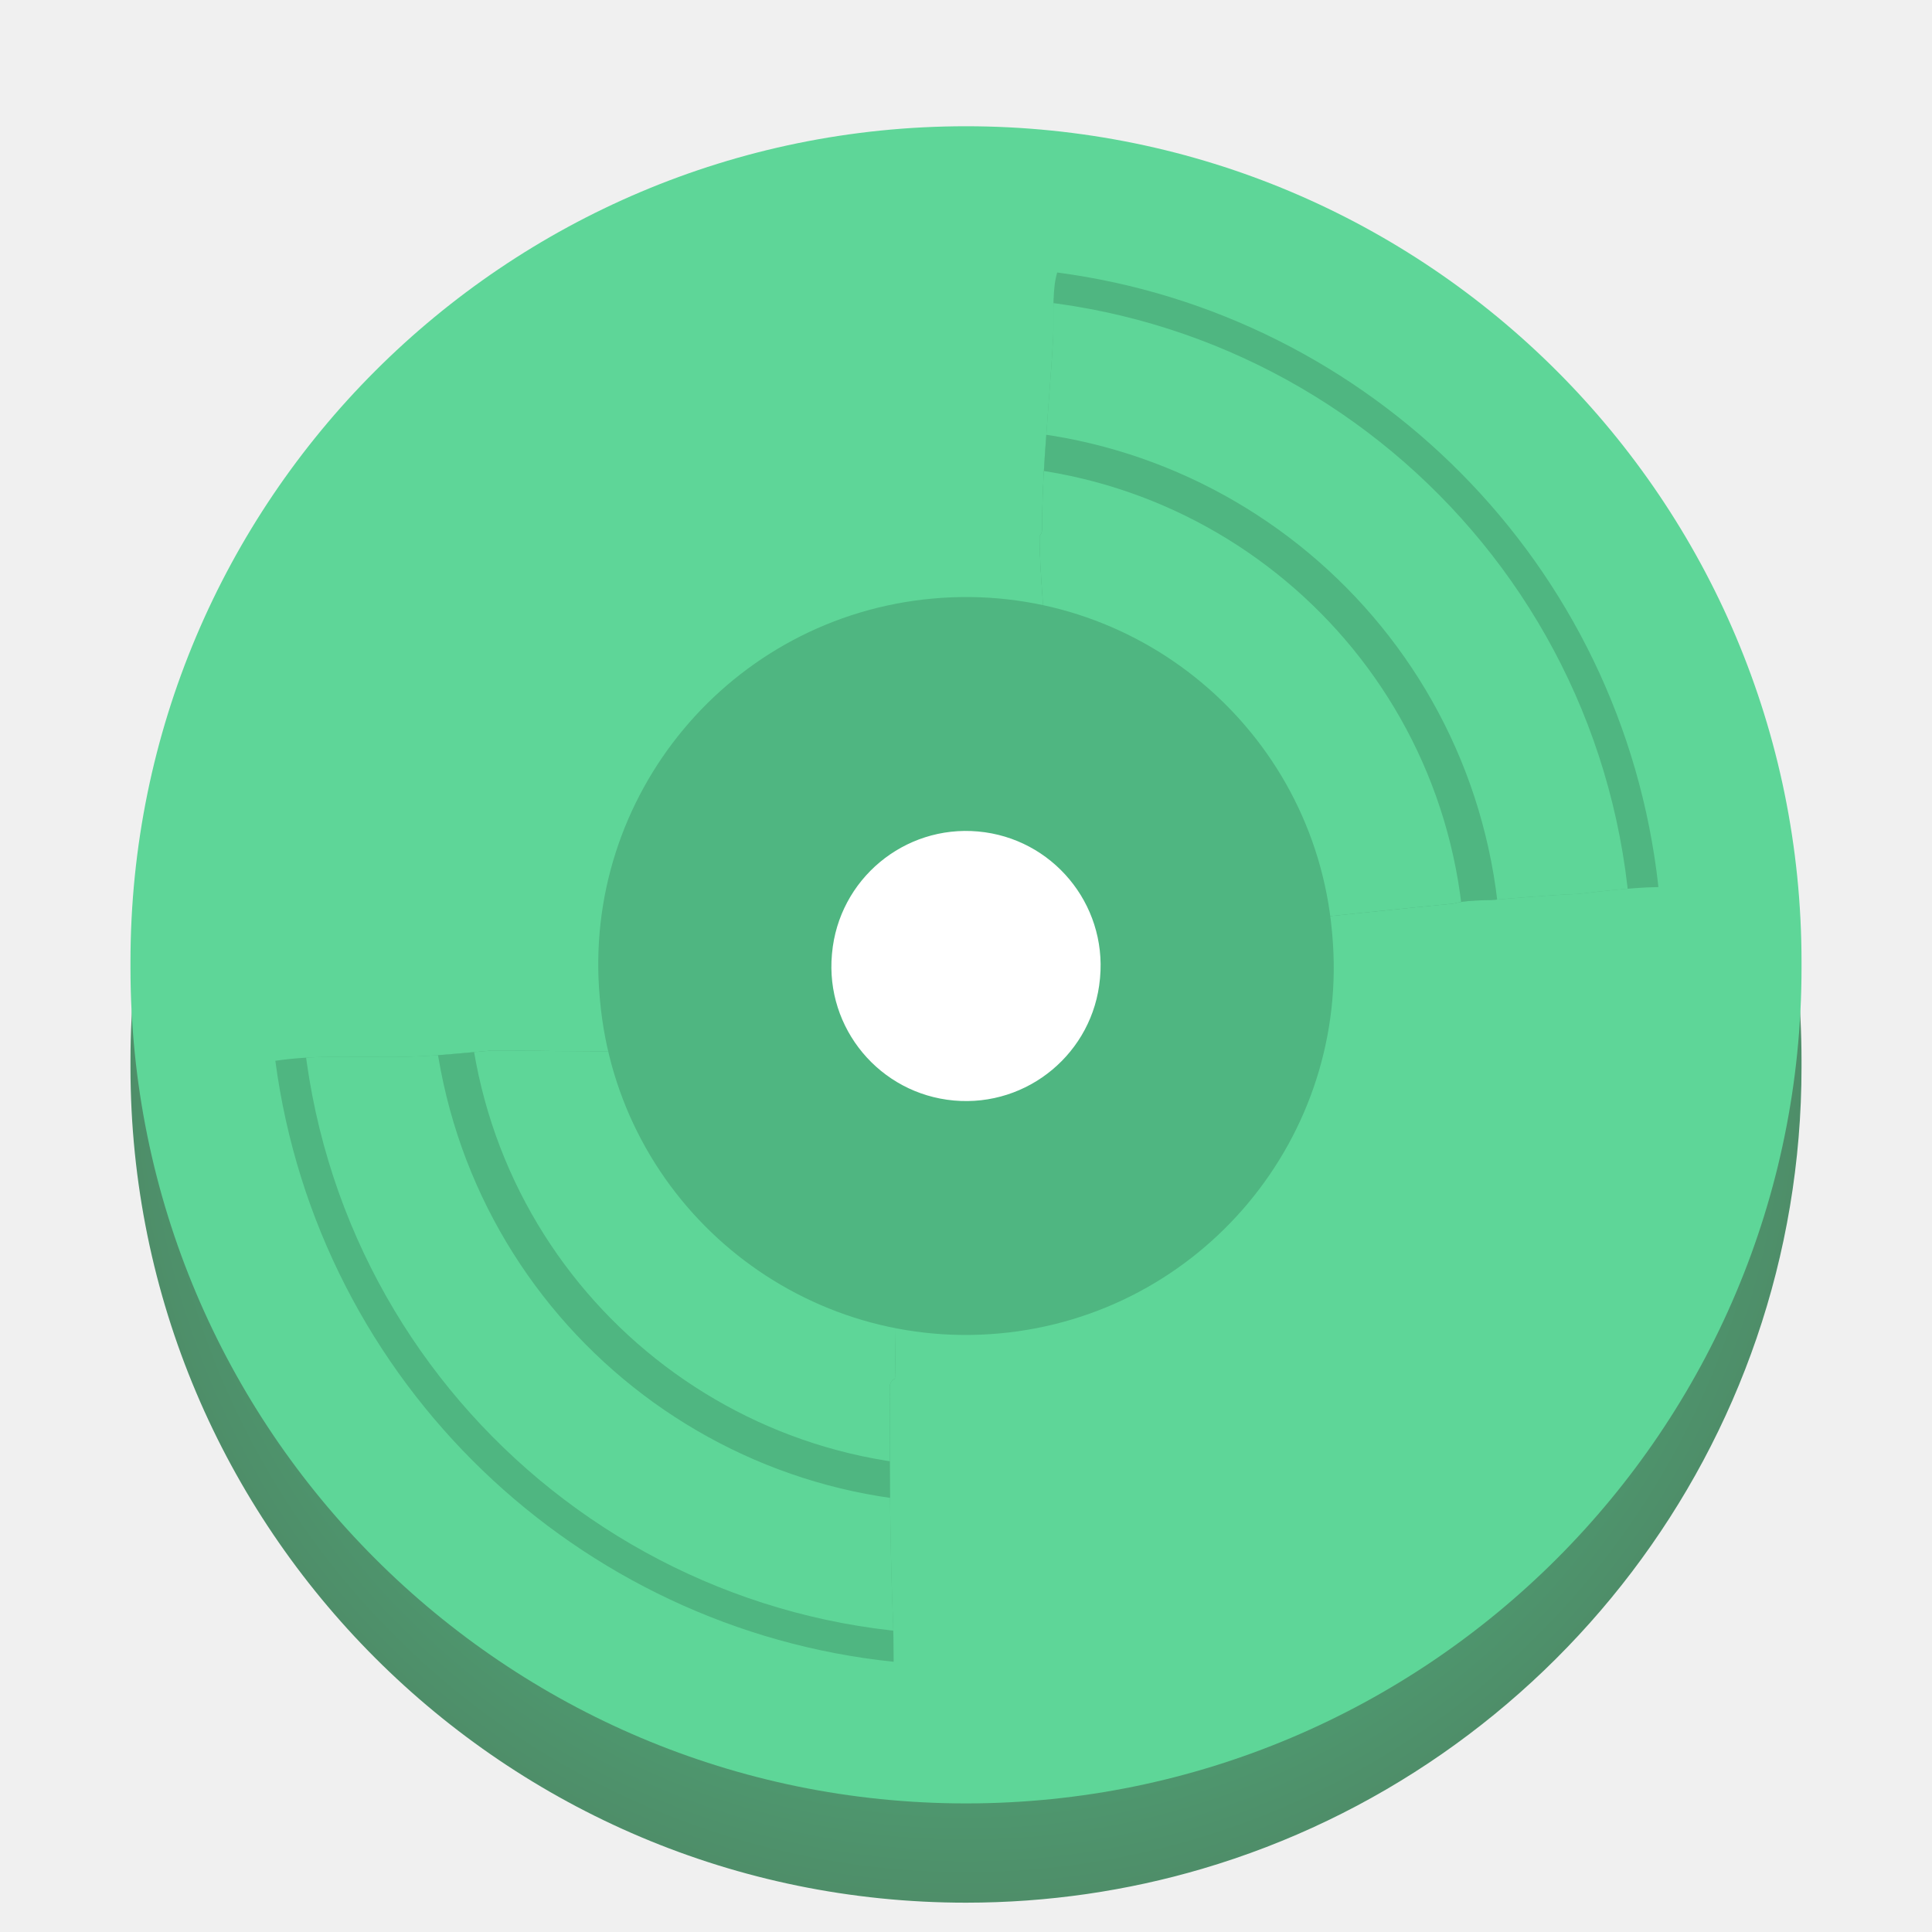
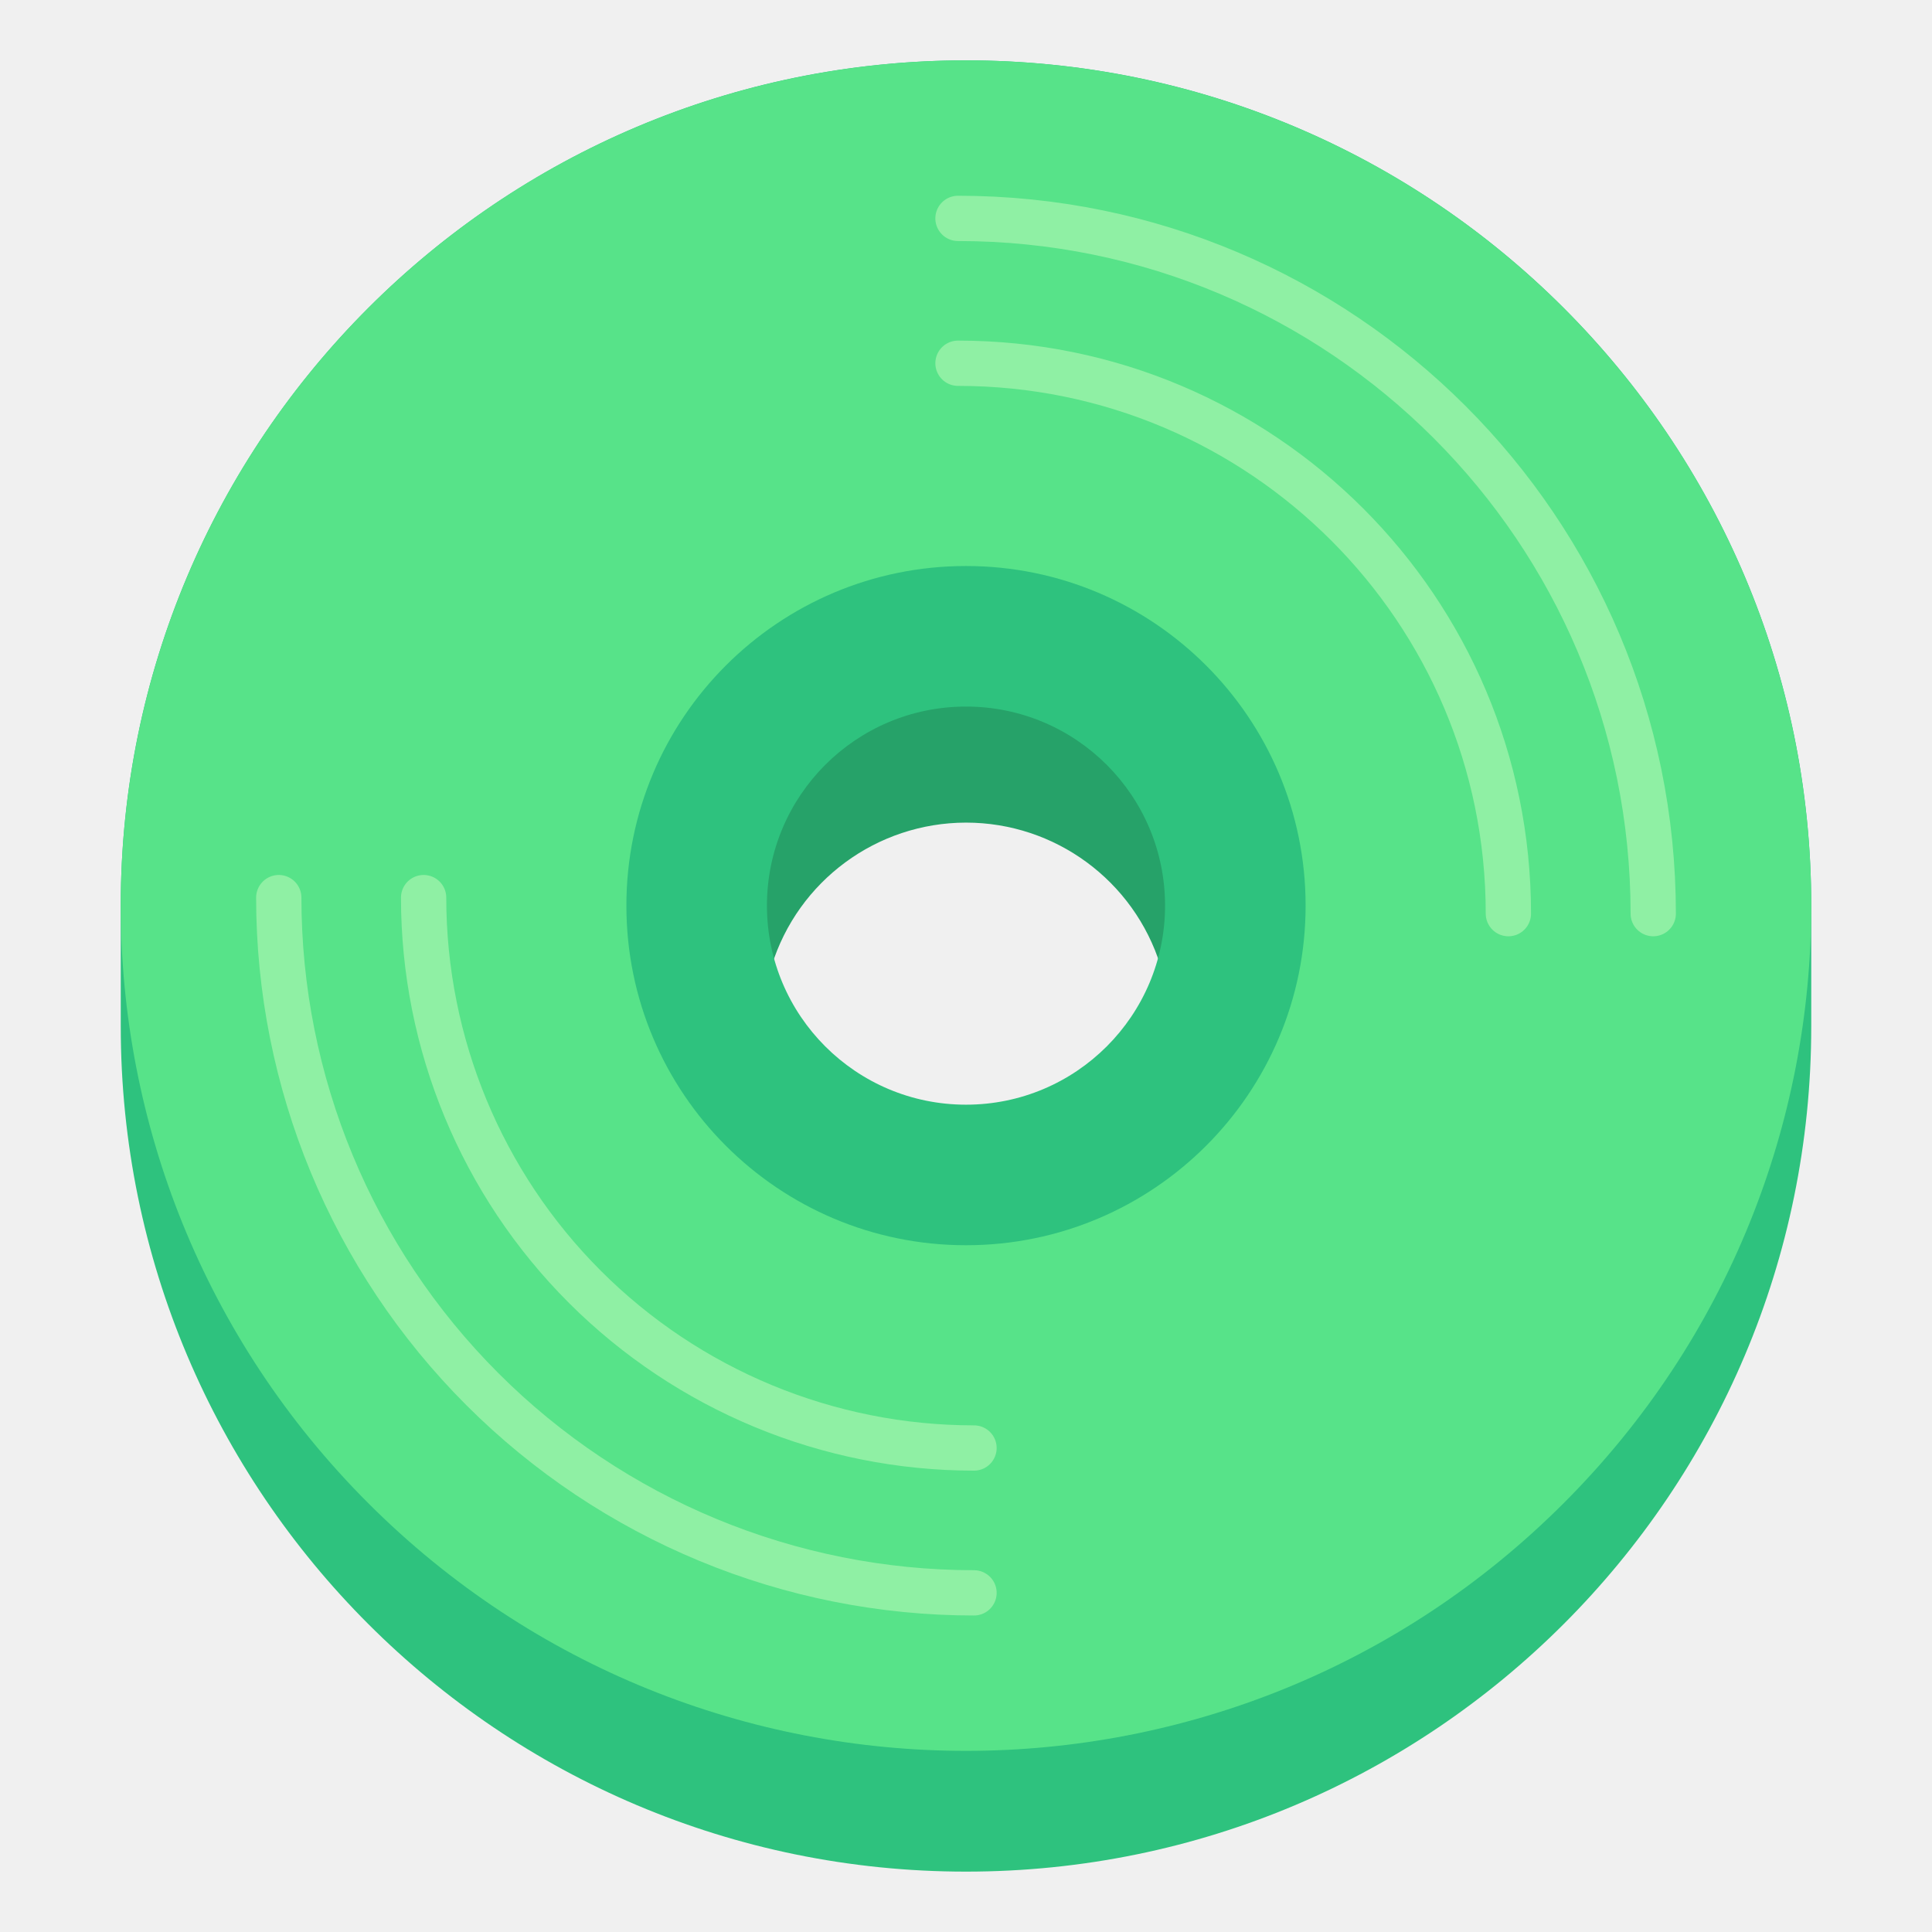
- <svg xmlns="http://www.w3.org/2000/svg" xmlns:xlink="http://www.w3.org/1999/xlink" width="64" height="64" stroke-miterlimit="10" style="fill-rule:nonzero;clip-rule:evenodd;stroke-linecap:round;stroke-linejoin:round;" version="1.1" viewBox="0 0 1024 1024" xml:space="preserve">
-   <defs>
-     <radialGradient cx="512" cy="563.989" gradientTransform="matrix(1 0 0 1 0 0)" gradientUnits="userSpaceOnUse" id="RadialGradient" r="442.847">
-       <stop offset="0" stop-color="#4d926e" />
-       <stop offset="0.49" stop-color="#4eb580" />
-       <stop offset="1" stop-color="#4e8e69" />
-     </radialGradient>
-     <path d="M560.344 144.438C559.254 147.982 558.606 152.687 558.406 158.844C558.316 161.64 558.285 163.988 558.312 168.812C558.342 173.984 558.34 175.975 558.219 178.281C557.676 188.586 557.08 196.848 555.688 214.969C555.379 218.989 555.286 220.559 555.125 222.688C553.187 248.243 552.344 263.931 552.344 280.719C552.344 282.026 551.829 283.211 551 284.094C551.068 288.914 551.171 293.661 551.406 298.594C551.856 308.031 553.804 333.566 553.844 334.062C555.013 348.978 555.726 359.612 556.188 368.938C556.784 370.396 557.471 371.825 557.875 373.344C559.226 378.424 559.543 384.14 558.781 389.219C558.369 391.967 557.618 394.49 556.719 396.938C556.462 424.423 554.179 452.55 549.625 489.875C549.435 491.431 549.093 493.929 548.906 495.438C579.659 494.988 605.264 494.238 630.031 492.469C653.882 490.765 675.541 488.68 714.875 484.531C716.621 484.347 717.995 484.209 721.156 483.875C742.159 481.656 756.132 480.294 770.25 478.938C774.637 477.749 780.03 477.252 787.094 477.125C787.882 477.111 789.079 477.105 789.875 477.094C804.063 475.853 816.74 474.857 830.25 474.062C832.298 473.942 834.399 473.909 836.375 473.812C836.469 473.802 836.468 473.792 836.562 473.781C841.905 473.17 844.232 472.885 847.188 472.562C857.077 471.484 864.805 470.792 872.312 470.375C873.402 470.314 876.147 470.234 879 470.156C860.092 298.281 725.627 166.159 560.344 144.438ZM423.188 433.969C422.348 434.712 421.634 435.365 420.844 436.062C421.351 436.071 422.063 436.053 422.562 436.062C422.744 435.357 422.968 434.662 423.188 433.969ZM482.281 553.688C424.165 553.796 394.813 554.285 361.125 556.156C341.449 557.249 323.141 557.392 292.969 557.062C290.737 557.038 288.939 557.016 284.938 556.969C274.091 556.842 267.916 556.925 259.75 556.906C256.882 557.157 255.071 557.281 250.344 557.719C234.017 559.229 226.688 559.769 217.5 560.031C210.969 560.218 205.697 560.227 193.656 560.125C188.152 560.079 185.667 560.065 182.594 560.062C167.22 560.052 156.25 560.712 145.938 562.25C168.684 733.455 306.539 863.466 473.656 880.781C473.654 880.512 473.658 880.453 473.656 880.125C473.592 869.191 473.521 864.348 473.281 858.344C471.89 823.552 471.531 791.259 471.531 735.125C471.531 733.161 472.683 731.483 474.344 730.688C474.863 681.335 476.347 638.79 479.312 597.281C480.301 583.445 481.697 569.784 483.562 553.688C483.214 553.687 482.636 553.687 482.281 553.688Z" fill-rule="evenodd" id="Fill" />
-   </defs>
-   <g id="3">
-     <path d="M512 119.522L512 119.522C756.578 119.522 954.847 317.791 954.847 562.369L954.847 565.608C954.847 766.729 820.776 936.535 637.133 990.529C597.452 1002.2 555.457 1008.46 512 1008.46L512 1008.46C267.422 1008.46 69.153 810.186 69.153 565.608L69.153 562.369C69.153 317.791 267.422 119.522 512 119.522Z" fill="url(#RadialGradient)" fill-rule="evenodd" opacity="1" stroke="none" />
+ <svg xmlns="http://www.w3.org/2000/svg" width="128px" height="128px" viewBox="0 0 128 128">
+   <path d="m 64 4 c -30.93 0 -56 25.07 -56 56 v 8 c 0 30.93 25.07 56 56 56 s 56 -25.07 56 -56 v -8 c 0 -30.93 -25.07 -56 -56 -56 z m 0 42.5 c 7.457 0 13.5 6.043 13.5 13.5 s -6.043 13.5 -13.5 13.5 s -13.5 -6.043 -13.5 -13.5 s 6.043 -13.5 13.5 -13.5 z m 0 0" fill="#2ec27e" />
+   <path d="m 64 4 c -14.332 0 -28.664 5.469 -39.598 16.402 c -21.871 21.871 -21.871 57.324 0 79.191 c 21.871 21.875 57.324 21.875 79.191 0 c 21.875 -21.867 21.875 -57.32 0 -79.191 c -10.934 -10.934 -25.262 -16.402 -39.594 -16.402 z m 0 42.5 c 7.457 0 13.5 6.043 13.5 13.5 s -6.043 13.5 -13.5 13.5 s -13.5 -6.043 -13.5 -13.5 s 6.043 -13.5 13.5 -13.5 z m 0 0" fill="#57e389" />
+   <path d="m 64 46.5 c -7.457 0 -13.5 6.043 -13.5 13.5 c 0.004 1.355 0.215 2.707 0.621 4 c 1.75 -5.645 6.969 -9.492 12.879 -9.5 c 5.906 0 11.129 3.844 12.887 9.484 c 0.402 -1.289 0.609 -2.633 0.613 -3.984 c 0 -7.457 -6.043 -13.5 -13.5 -13.5 z m 0 0" fill="#26a269" />
+   <g fill="none" stroke="#8ff0a4" stroke-linecap="round" stroke-linejoin="round" stroke-width="3">
+     <path d="m 64.531 95.934 c -9.672 0 -18.945 -3.84 -25.785 -10.68 s -10.68 -16.113 -10.68 -25.785" />
+     <path d="m 63.469 14.469 c 25.438 0 46.062 20.625 46.062 46.062" />
+     <path d="m 64.531 105.531 c -12.219 0 -23.934 -4.855 -32.57 -13.492 c -8.641 -8.637 -13.492 -20.355 -13.492 -32.57" />
+     <path d="m 63.469 24.066 c 20.141 0 36.465 16.324 36.465 36.465" />
  </g>
-   <g id="2">
-     <path d="M512 66.915L512 66.915C756.578 66.915 954.847 265.184 954.847 509.762L954.847 513.001C954.847 757.579 756.578 955.848 512 955.848L512 955.848C267.422 955.848 69.153 757.579 69.153 513.001L69.153 509.762C69.153 265.184 267.422 66.915 512 66.915Z" fill="#5ed698" fill-rule="evenodd" opacity="1" stroke="none" />
-   </g>
-   <g id="6">
-     <use fill="#4fb681" opacity="1" stroke="none" xlink:href="#Fill" />
-     <clipPath id="ClipPath">
-       <use xlink:href="#Fill" />
-     </clipPath>
-     <g clip-path="url(#ClipPath)">
-       <path d="M543.923 864.903L543.923 864.903C738.116 847.337 881.3 675.672 863.734 481.48L863.501 478.907C845.935 284.715 674.27 141.53 480.077 159.097L480.077 159.097C285.884 176.663 142.7 348.328 160.266 542.52L160.499 545.093C178.065 739.285 349.73 882.47 543.923 864.903Z" fill="#5ed698" fill-rule="evenodd" opacity="1" stroke="none" />
-       <path d="M537.652 795.58L537.652 795.58C693.698 781.465 808.756 643.521 794.641 487.475L794.454 485.408C780.338 329.362 642.394 214.304 486.348 228.42L486.348 228.42C330.302 242.535 215.244 380.479 229.359 536.525L229.546 538.592C243.662 694.638 381.606 809.696 537.652 795.58Z" fill="#4fb681" fill-rule="evenodd" opacity="1" stroke="none" />
-       <path d="M535.924 776.474L535.924 776.474C681.457 763.31 788.762 634.66 775.598 489.127L775.423 487.2C762.259 341.667 633.609 234.361 488.076 247.526L488.076 247.526C342.543 260.69 235.238 389.34 248.402 534.873L248.577 536.8C261.741 682.333 390.391 789.639 535.924 776.474Z" fill="#5ed698" fill-rule="evenodd" opacity="1" stroke="none" />
-     </g>
-   </g>
-   <g id="4">
-     <path d="M529.617 706.754L529.617 706.754C636.785 697.06 715.803 602.325 706.109 495.157L705.98 493.737C696.286 386.57 601.551 307.551 494.383 317.246L494.383 317.246C387.215 326.94 308.197 421.675 317.891 528.843L318.02 530.263C327.714 637.43 422.449 716.449 529.617 706.754Z" fill="#4fb681" fill-rule="evenodd" opacity="1" stroke="none" />
-   </g>
-   <g id="5">
-     <path d="M518.449 440.706L518.449 440.706C557.68 444.255 586.606 478.935 583.057 518.166L583.01 518.685C579.462 557.916 544.782 586.843 505.551 583.294L505.551 583.294C466.32 579.745 437.394 545.065 440.943 505.834L440.99 505.315C444.538 466.084 479.218 437.157 518.449 440.706Z" fill="#ffffff" fill-rule="evenodd" opacity="1" stroke="#000000" stroke-linecap="round" stroke-linejoin="round" stroke-opacity="0" stroke-width="1.245" />
-   </g>
+   <path d="m 64 37.5 c -12.426 0 -22.5 10.074 -22.5 22.5 s 10.074 22.5 22.5 22.5 s 22.5 -10.074 22.5 -22.5 s -10.074 -22.5 -22.5 -22.5 z m 0 9.312 c 7.285 0 13.188 5.902 13.188 13.188 s -5.902 13.188 -13.188 13.188 s -13.188 -5.902 -13.188 -13.188 s 5.902 -13.188 13.188 -13.188 z m 0 0" fill="#2ec27e" />
</svg>
